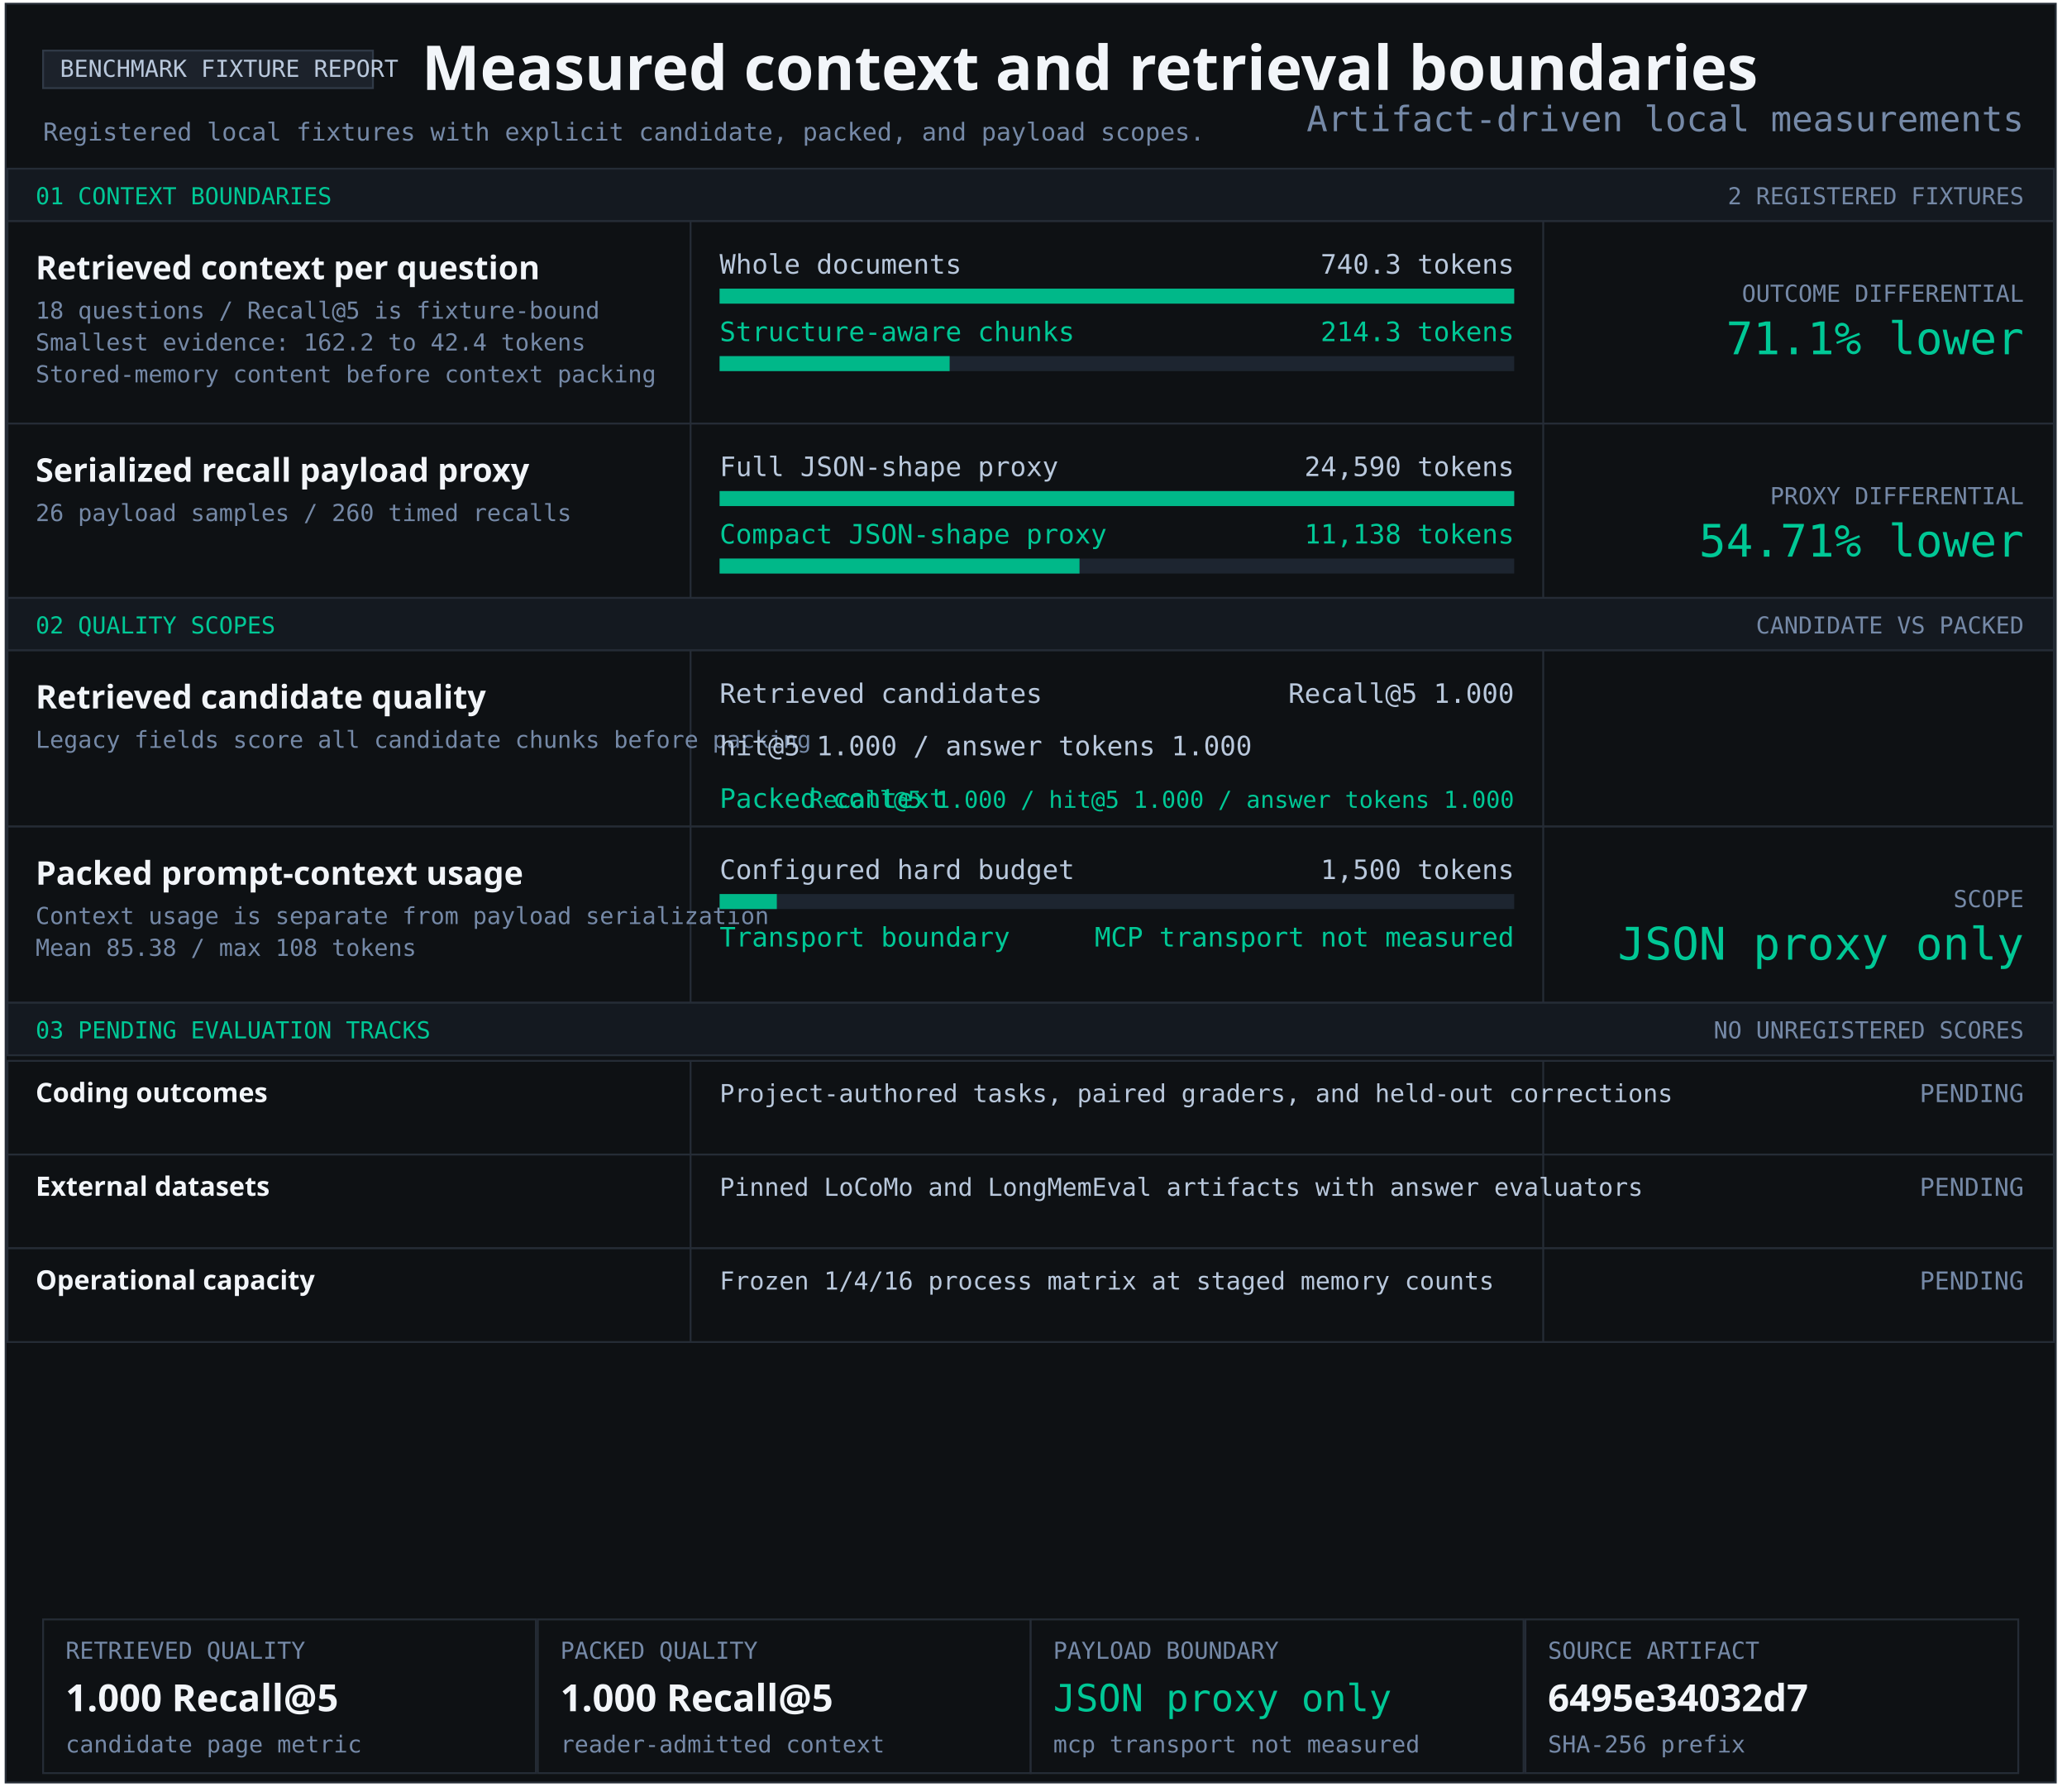
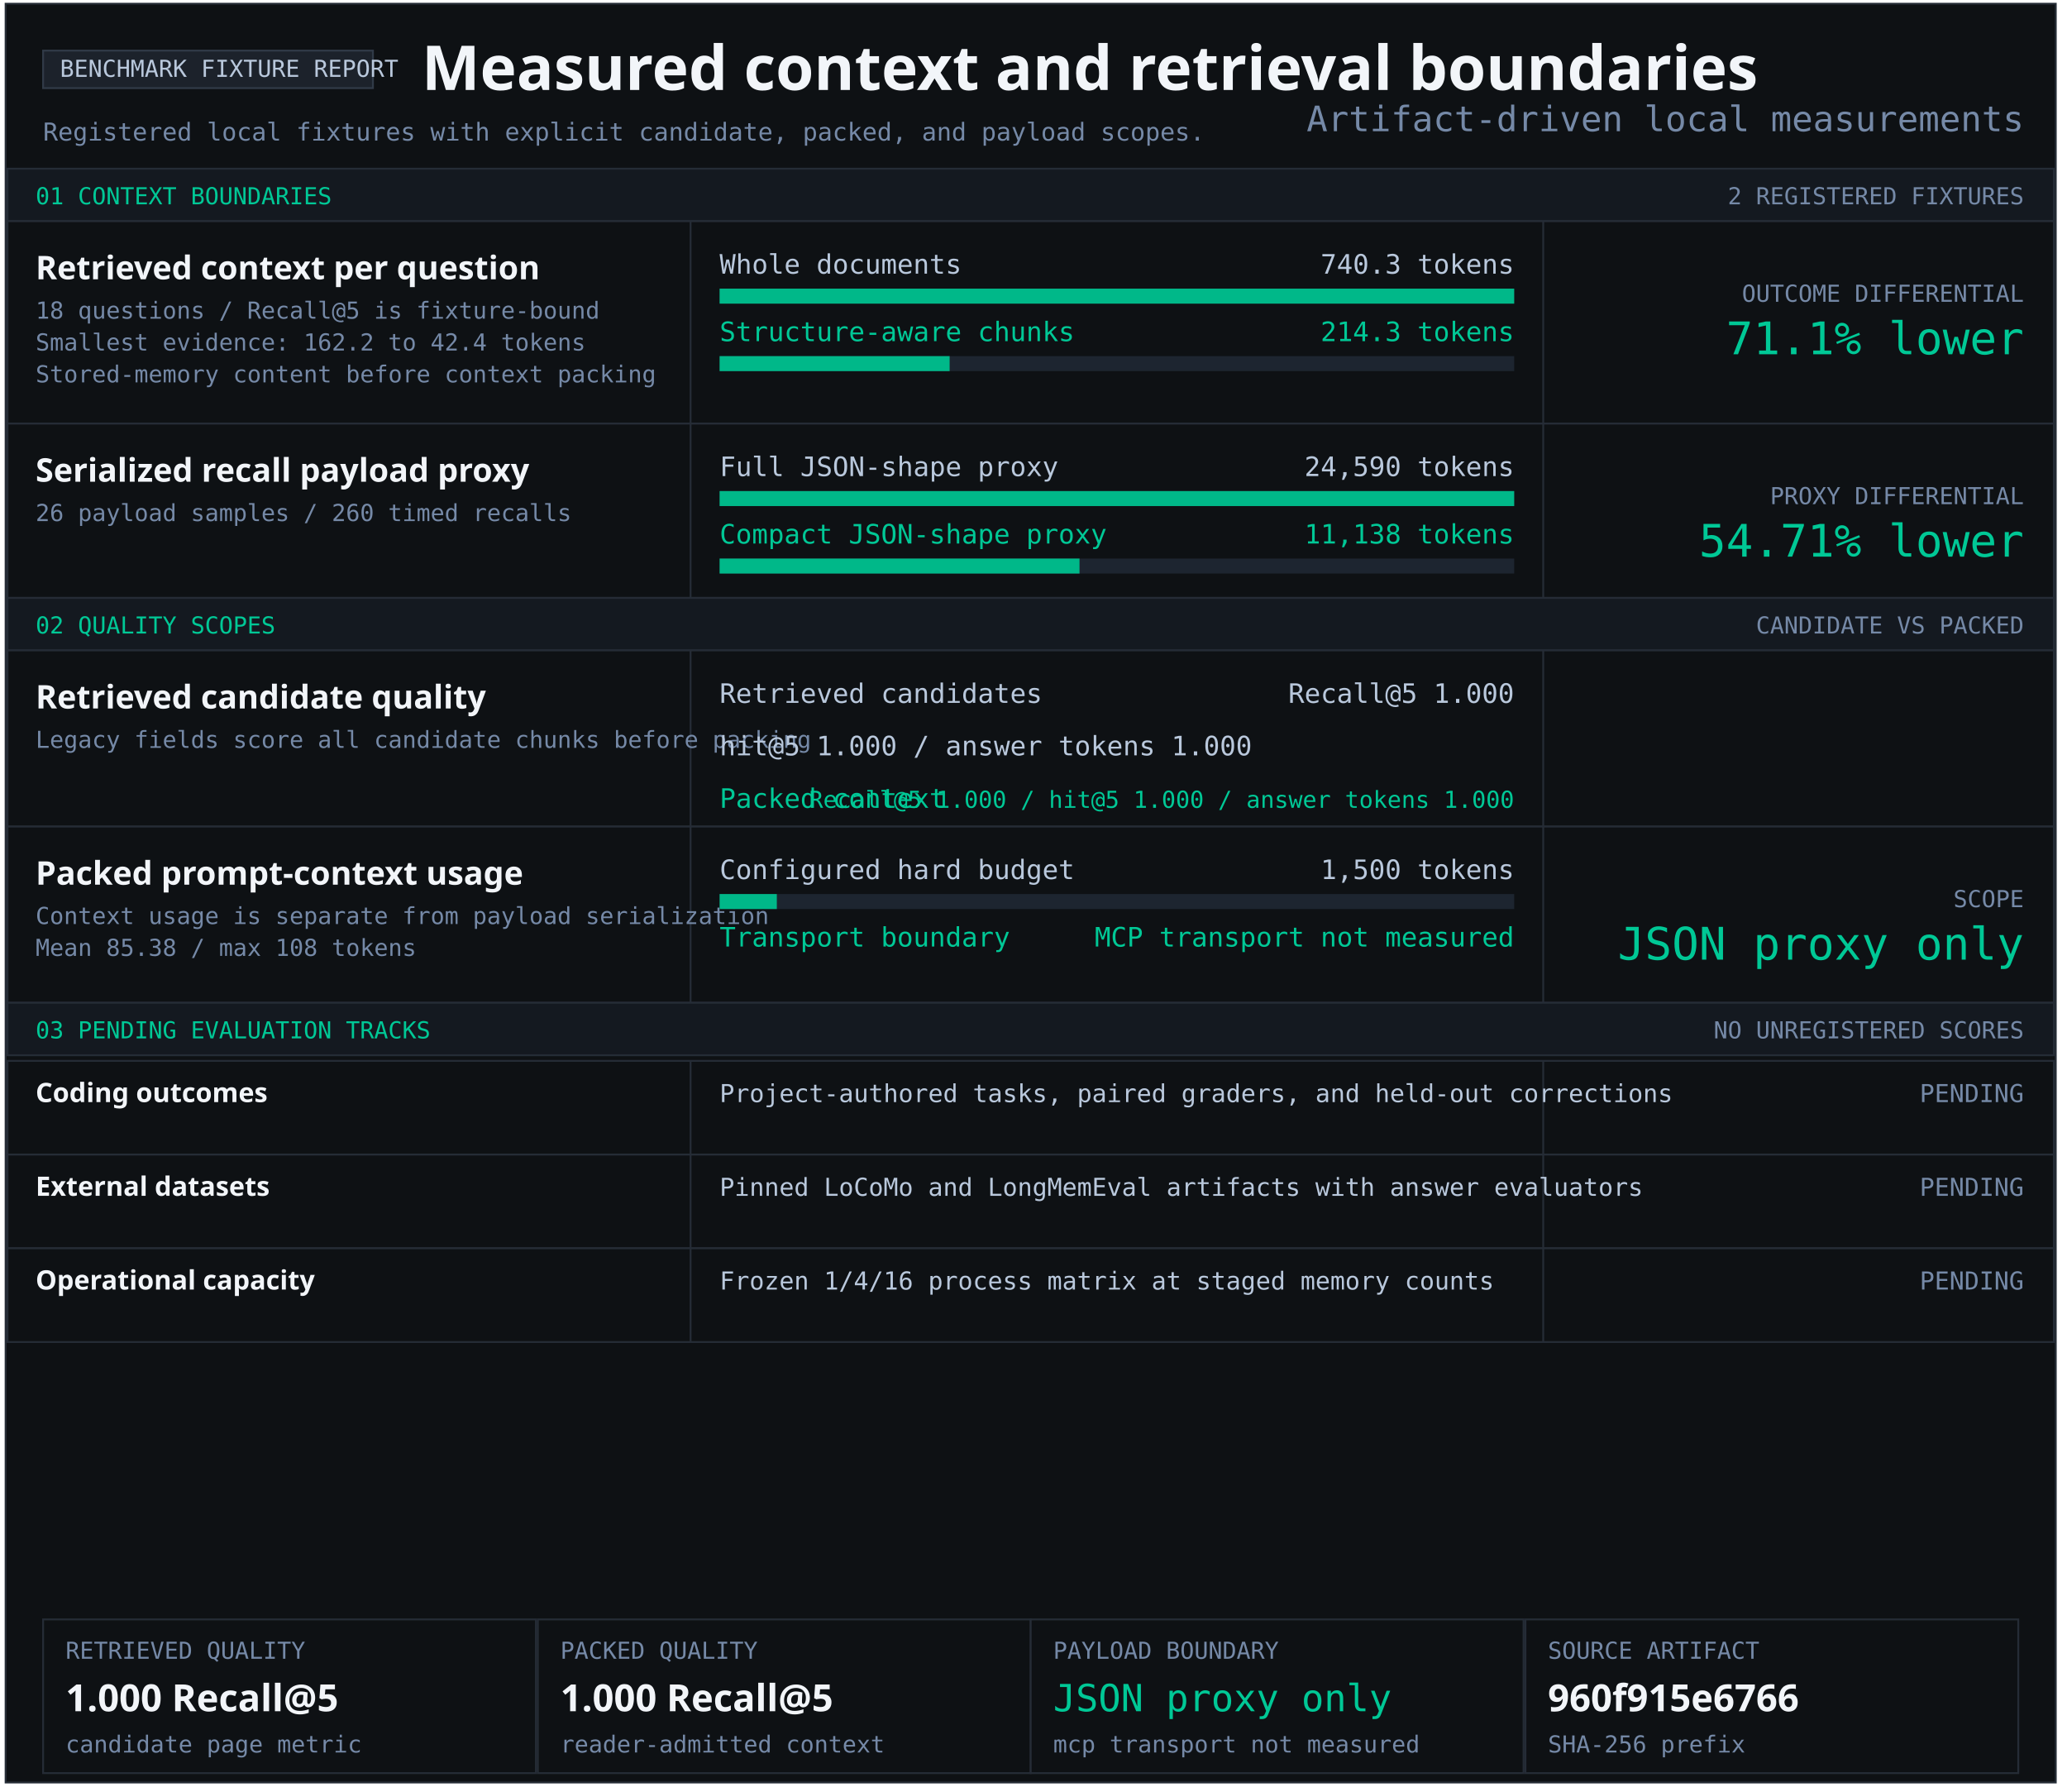
<svg xmlns="http://www.w3.org/2000/svg" width="1103" height="956" viewBox="0 0 1103 956" role="img" aria-labelledby="title desc">
  <style>text{font-family:Consolas,monospace;fill:#b9c8dc} .heading{font-family:Segoe UI,sans-serif;font-weight:700;fill:#f2f5f9} .green{fill:#00c896}.muted{fill:#7589a7}</style>
  <rect x="3" y="2" width="1094" height="949" fill="#0e1114" stroke="#252c36" />
  <rect x="23" y="27" width="176" height="20" fill="#1c222b" stroke="#303a47" />
  <text x="32" y="41" font-size="12.5" text-anchor="start">BENCHMARK FIXTURE REPORT</text>
  <text x="225" y="48" font-size="33" class="heading" text-anchor="start">Measured context and retrieval boundaries</text>
  <text x="23" y="75" font-size="13.2" class="muted" text-anchor="start">Registered local fixtures with explicit candidate, packed, and payload scopes.</text>
  <rect x="4" y="90" width="1092" height="28" fill="#141920" stroke="#252c36" />
  <text x="19" y="109" font-size="12.5" class="green" text-anchor="start">01 CONTEXT BOUNDARIES</text>
  <text x="1080" y="109" font-size="12.5" class="muted" text-anchor="end">2 REGISTERED FIXTURES</text>
  <rect x="4" y="118" width="1092" height="108" fill="#0e1114" stroke="#252c36" />
  <rect x="368" y="118" width="1" height="108" fill="#252c36" />
  <rect x="823" y="118" width="1" height="108" fill="#252c36" />
  <g aria-label="Structure-aware chunking; 740.3 to 214.3 tokens">
    <text x="19" y="149" font-size="17.4" class="heading" text-anchor="start">Retrieved context per question</text>
    <text x="19" y="170" font-size="12.5" class="muted" text-anchor="start">18 questions / Recall@5 is fixture-bound</text>
    <text x="19" y="187" font-size="12.5" class="muted" text-anchor="start">Smallest evidence: 162.2 to 42.4 tokens</text>
    <text x="19" y="204" font-size="12.5" class="muted" text-anchor="start">Stored-memory content before context packing</text>
    <text x="384" y="146" font-size="14.3" text-anchor="start">Whole documents</text>
    <text x="808" y="146" font-size="14.3" text-anchor="end">740.3 tokens</text>
    <rect x="384" y="154" width="424" height="8" fill="#1d2530" />
    <rect x="384" y="154" width="424.00" height="8" fill="#00b889" />
    <text x="384" y="182" font-size="14.3" class="green" text-anchor="start">Structure-aware chunks</text>
    <text x="808" y="182" font-size="14.3" class="green" text-anchor="end">214.3 tokens</text>
    <rect x="384" y="190" width="424" height="8" fill="#1d2530" />
    <rect x="384" y="190" width="122.74" height="8" fill="#00b889" />
    <text x="1080" y="161" font-size="12.5" class="muted" text-anchor="end">OUTCOME DIFFERENTIAL</text>
    <text x="1080" y="189" font-size="24" class="green" text-anchor="end">71.1% lower</text>
  </g>
  <rect x="4" y="226" width="1092" height="93" fill="#0e1114" stroke="#252c36" />
  <rect x="368" y="226" width="1" height="93" fill="#252c36" />
  <rect x="823" y="226" width="1" height="93" fill="#252c36" />
  <g aria-label="Serialized JSON-shape payload proxy; 24,590 full; 11,138 compact">
    <text x="19" y="257" font-size="17.4" class="heading" text-anchor="start">Serialized recall payload proxy</text>
    <text x="19" y="278" font-size="12.5" class="muted" text-anchor="start">26 payload samples / 260 timed recalls</text>
    <text x="384" y="254" font-size="14.3" text-anchor="start">Full JSON-shape proxy</text>
    <text x="808" y="254" font-size="14.3" text-anchor="end">24,590 tokens</text>
    <rect x="384" y="262" width="424" height="8" fill="#1d2530" />
    <rect x="384" y="262" width="424.00" height="8" fill="#00b889" />
    <text x="384" y="290" font-size="14.3" class="green" text-anchor="start">Compact JSON-shape proxy</text>
    <text x="808" y="290" font-size="14.3" class="green" text-anchor="end">11,138 tokens</text>
    <rect x="384" y="298" width="424" height="8" fill="#1d2530" />
    <rect x="384" y="298" width="192.05" height="8" fill="#00b889" />
    <text x="1080" y="269" font-size="12.5" class="muted" text-anchor="end">PROXY DIFFERENTIAL</text>
    <text x="1080" y="297" font-size="24" class="green" text-anchor="end">54.71% lower</text>
  </g>
  <rect x="4" y="319" width="1092" height="28" fill="#141920" stroke="#252c36" />
  <text x="19" y="338" font-size="12.5" class="green" text-anchor="start">02 QUALITY SCOPES</text>
  <text x="1080" y="338" font-size="12.5" class="muted" text-anchor="end">CANDIDATE VS PACKED</text>
  <rect x="4" y="347" width="1092" height="94" fill="#0e1114" stroke="#252c36" />
  <rect x="368" y="347" width="1" height="94" fill="#252c36" />
  <rect x="823" y="347" width="1" height="94" fill="#252c36" />
  <g aria-label="Retrieved candidate quality and packed context quality">
    <text x="19" y="378" font-size="17.4" class="heading" text-anchor="start">Retrieved candidate quality</text>
    <text x="19" y="399" font-size="12.5" class="muted" text-anchor="start">Legacy fields score all candidate chunks before packing</text>
    <text x="384" y="375" font-size="14.3" text-anchor="start">Retrieved candidates</text>
    <text x="808" y="375" font-size="14.3" text-anchor="end">Recall@5 1.000</text>
    <text x="384" y="403" font-size="14.3" text-anchor="start">hit@5 1.000 / answer tokens 1.000</text>
    <text x="384" y="431" font-size="14.3" class="green" text-anchor="start">Packed context</text>
    <text x="808" y="431" font-size="12.5" class="green" text-anchor="end">Recall@5 1.000 / hit@5 1.000 / answer tokens 1.000</text>
  </g>
  <rect x="4" y="441" width="1092" height="94" fill="#0e1114" stroke="#252c36" />
  <rect x="368" y="441" width="1" height="94" fill="#252c36" />
  <rect x="823" y="441" width="1" height="94" fill="#252c36" />
  <text x="19" y="472" font-size="17.4" class="heading" text-anchor="start">Packed prompt-context usage</text>
  <text x="19" y="493" font-size="12.5" class="muted" text-anchor="start">Context usage is separate from payload serialization</text>
  <text x="19" y="510" font-size="12.5" class="muted" text-anchor="start">Mean 85.38 / max 108 tokens</text>
  <text x="384" y="469" font-size="14.3" text-anchor="start">Configured hard budget</text>
  <text x="808" y="469" font-size="14.3" text-anchor="end">1,500 tokens</text>
  <rect x="384" y="477" width="424" height="8" fill="#1d2530" />
  <rect x="384" y="477" width="30.53" height="8" fill="#00b889" />
  <text x="384" y="505" font-size="14.3" class="green" text-anchor="start">Transport boundary</text>
  <text x="808" y="505" font-size="14.3" class="green" text-anchor="end">MCP transport not measured</text>
  <text x="1080" y="484" font-size="12.5" class="muted" text-anchor="end">SCOPE</text>
  <text x="1080" y="512" font-size="24" class="green" text-anchor="end">JSON proxy only</text>
  <rect x="4" y="535" width="1092" height="28" fill="#141920" stroke="#252c36" />
  <text x="19" y="554" font-size="12.5" class="green" text-anchor="start">03 PENDING EVALUATION TRACKS</text>
  <text x="1080" y="554" font-size="12.5" class="muted" text-anchor="end">NO UNREGISTERED SCORES</text>
  <rect x="4" y="566" width="1092" height="50" fill="#0e1114" stroke="#252c36" />
  <rect x="368" y="566" width="1" height="50" fill="#252c36" />
  <rect x="823" y="566" width="1" height="50" fill="#252c36" />
  <text x="19" y="588" font-size="14.3" class="heading" text-anchor="start">Coding outcomes</text>
  <text x="384" y="588" font-size="13.2" text-anchor="start">Project-authored tasks, paired graders, and held-out corrections</text>
  <text x="1080" y="588" font-size="13.2" class="muted" text-anchor="end">PENDING</text>
  <rect x="4" y="616" width="1092" height="50" fill="#0e1114" stroke="#252c36" />
  <rect x="368" y="616" width="1" height="50" fill="#252c36" />
  <rect x="823" y="616" width="1" height="50" fill="#252c36" />
  <text x="19" y="638" font-size="14.3" class="heading" text-anchor="start">External datasets</text>
  <text x="384" y="638" font-size="13.2" text-anchor="start">Pinned LoCoMo and LongMemEval artifacts with answer evaluators</text>
  <text x="1080" y="638" font-size="13.2" class="muted" text-anchor="end">PENDING</text>
  <rect x="4" y="666" width="1092" height="50" fill="#0e1114" stroke="#252c36" />
  <rect x="368" y="666" width="1" height="50" fill="#252c36" />
  <rect x="823" y="666" width="1" height="50" fill="#252c36" />
  <text x="19" y="688" font-size="14.3" class="heading" text-anchor="start">Operational capacity</text>
  <text x="384" y="688" font-size="13.2" text-anchor="start">Frozen 1/4/16 process matrix at staged memory counts</text>
  <text x="1080" y="688" font-size="13.2" class="muted" text-anchor="end">PENDING</text>
  <rect x="23" y="864" width="263" height="82" fill="#0e1114" stroke="#252c36" />
  <text x="35" y="885" font-size="12.5" class="muted" text-anchor="start">RETRIEVED QUALITY</text>
  <text x="35" y="913" font-size="20" class="heading" text-anchor="start">1.000 Recall@5</text>
  <text x="35" y="935" font-size="12.5" class="muted" text-anchor="start">candidate page metric</text>
  <rect x="287" y="864" width="263" height="82" fill="#0e1114" stroke="#252c36" />
  <text x="299" y="885" font-size="12.5" class="muted" text-anchor="start">PACKED QUALITY</text>
  <text x="299" y="913" font-size="20" class="heading" text-anchor="start">1.000 Recall@5</text>
  <text x="299" y="935" font-size="12.5" class="muted" text-anchor="start">reader-admitted context</text>
  <rect x="550" y="864" width="263" height="82" fill="#0e1114" stroke="#252c36" />
  <text x="562" y="885" font-size="12.5" class="muted" text-anchor="start">PAYLOAD BOUNDARY</text>
  <text x="562" y="913" font-size="20" class="green" text-anchor="start">JSON proxy only</text>
  <text x="562" y="935" font-size="12.5" class="muted" text-anchor="start">mcp transport not measured</text>
  <rect x="814" y="864" width="263" height="82" fill="#0e1114" stroke="#252c36" />
  <text x="826" y="885" font-size="12.5" class="muted" text-anchor="start">SOURCE ARTIFACT</text>
-   <text x="826" y="913" font-size="20" class="heading" text-anchor="start">6495e34032d7</text>
+   <text x="826" y="913" font-size="20" class="heading" text-anchor="start">960f915e6766</text>
  <text x="826" y="935" font-size="12.5" class="muted" text-anchor="start">SHA-256 prefix</text>
  <text x="1080" y="70" font-size="18.7" class="muted" text-anchor="end">Artifact-driven local measurements</text>
</svg>
